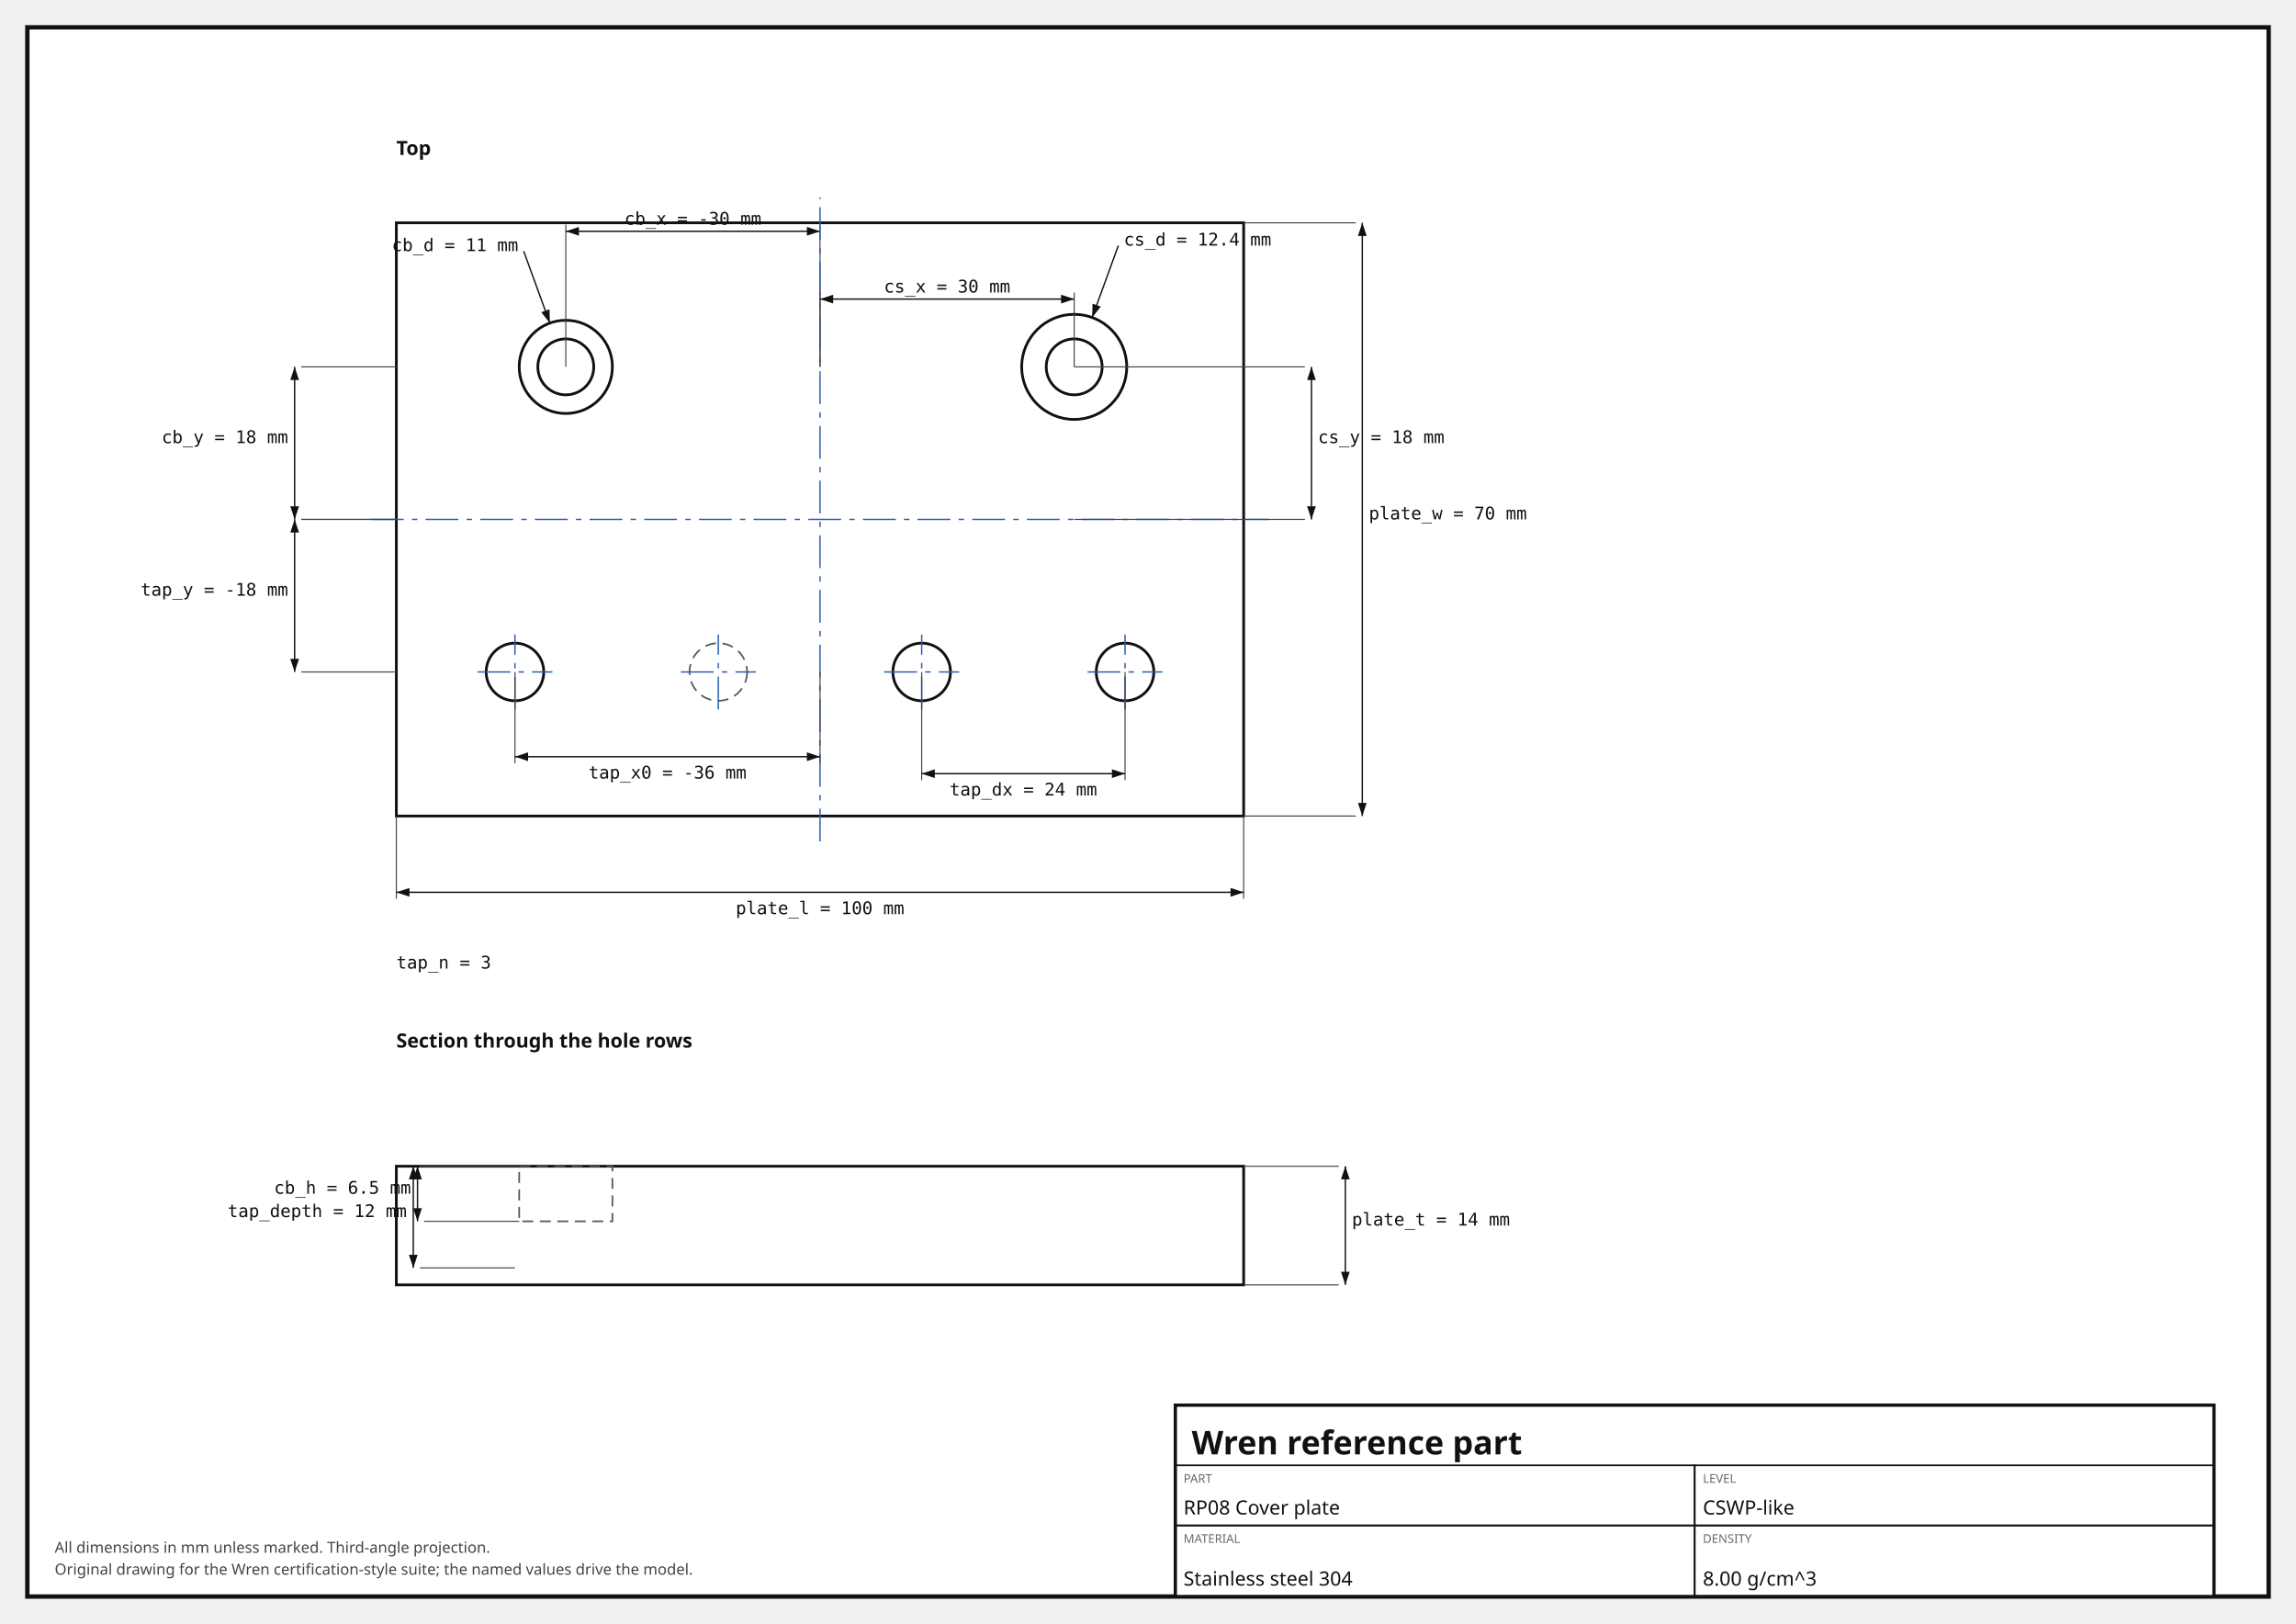
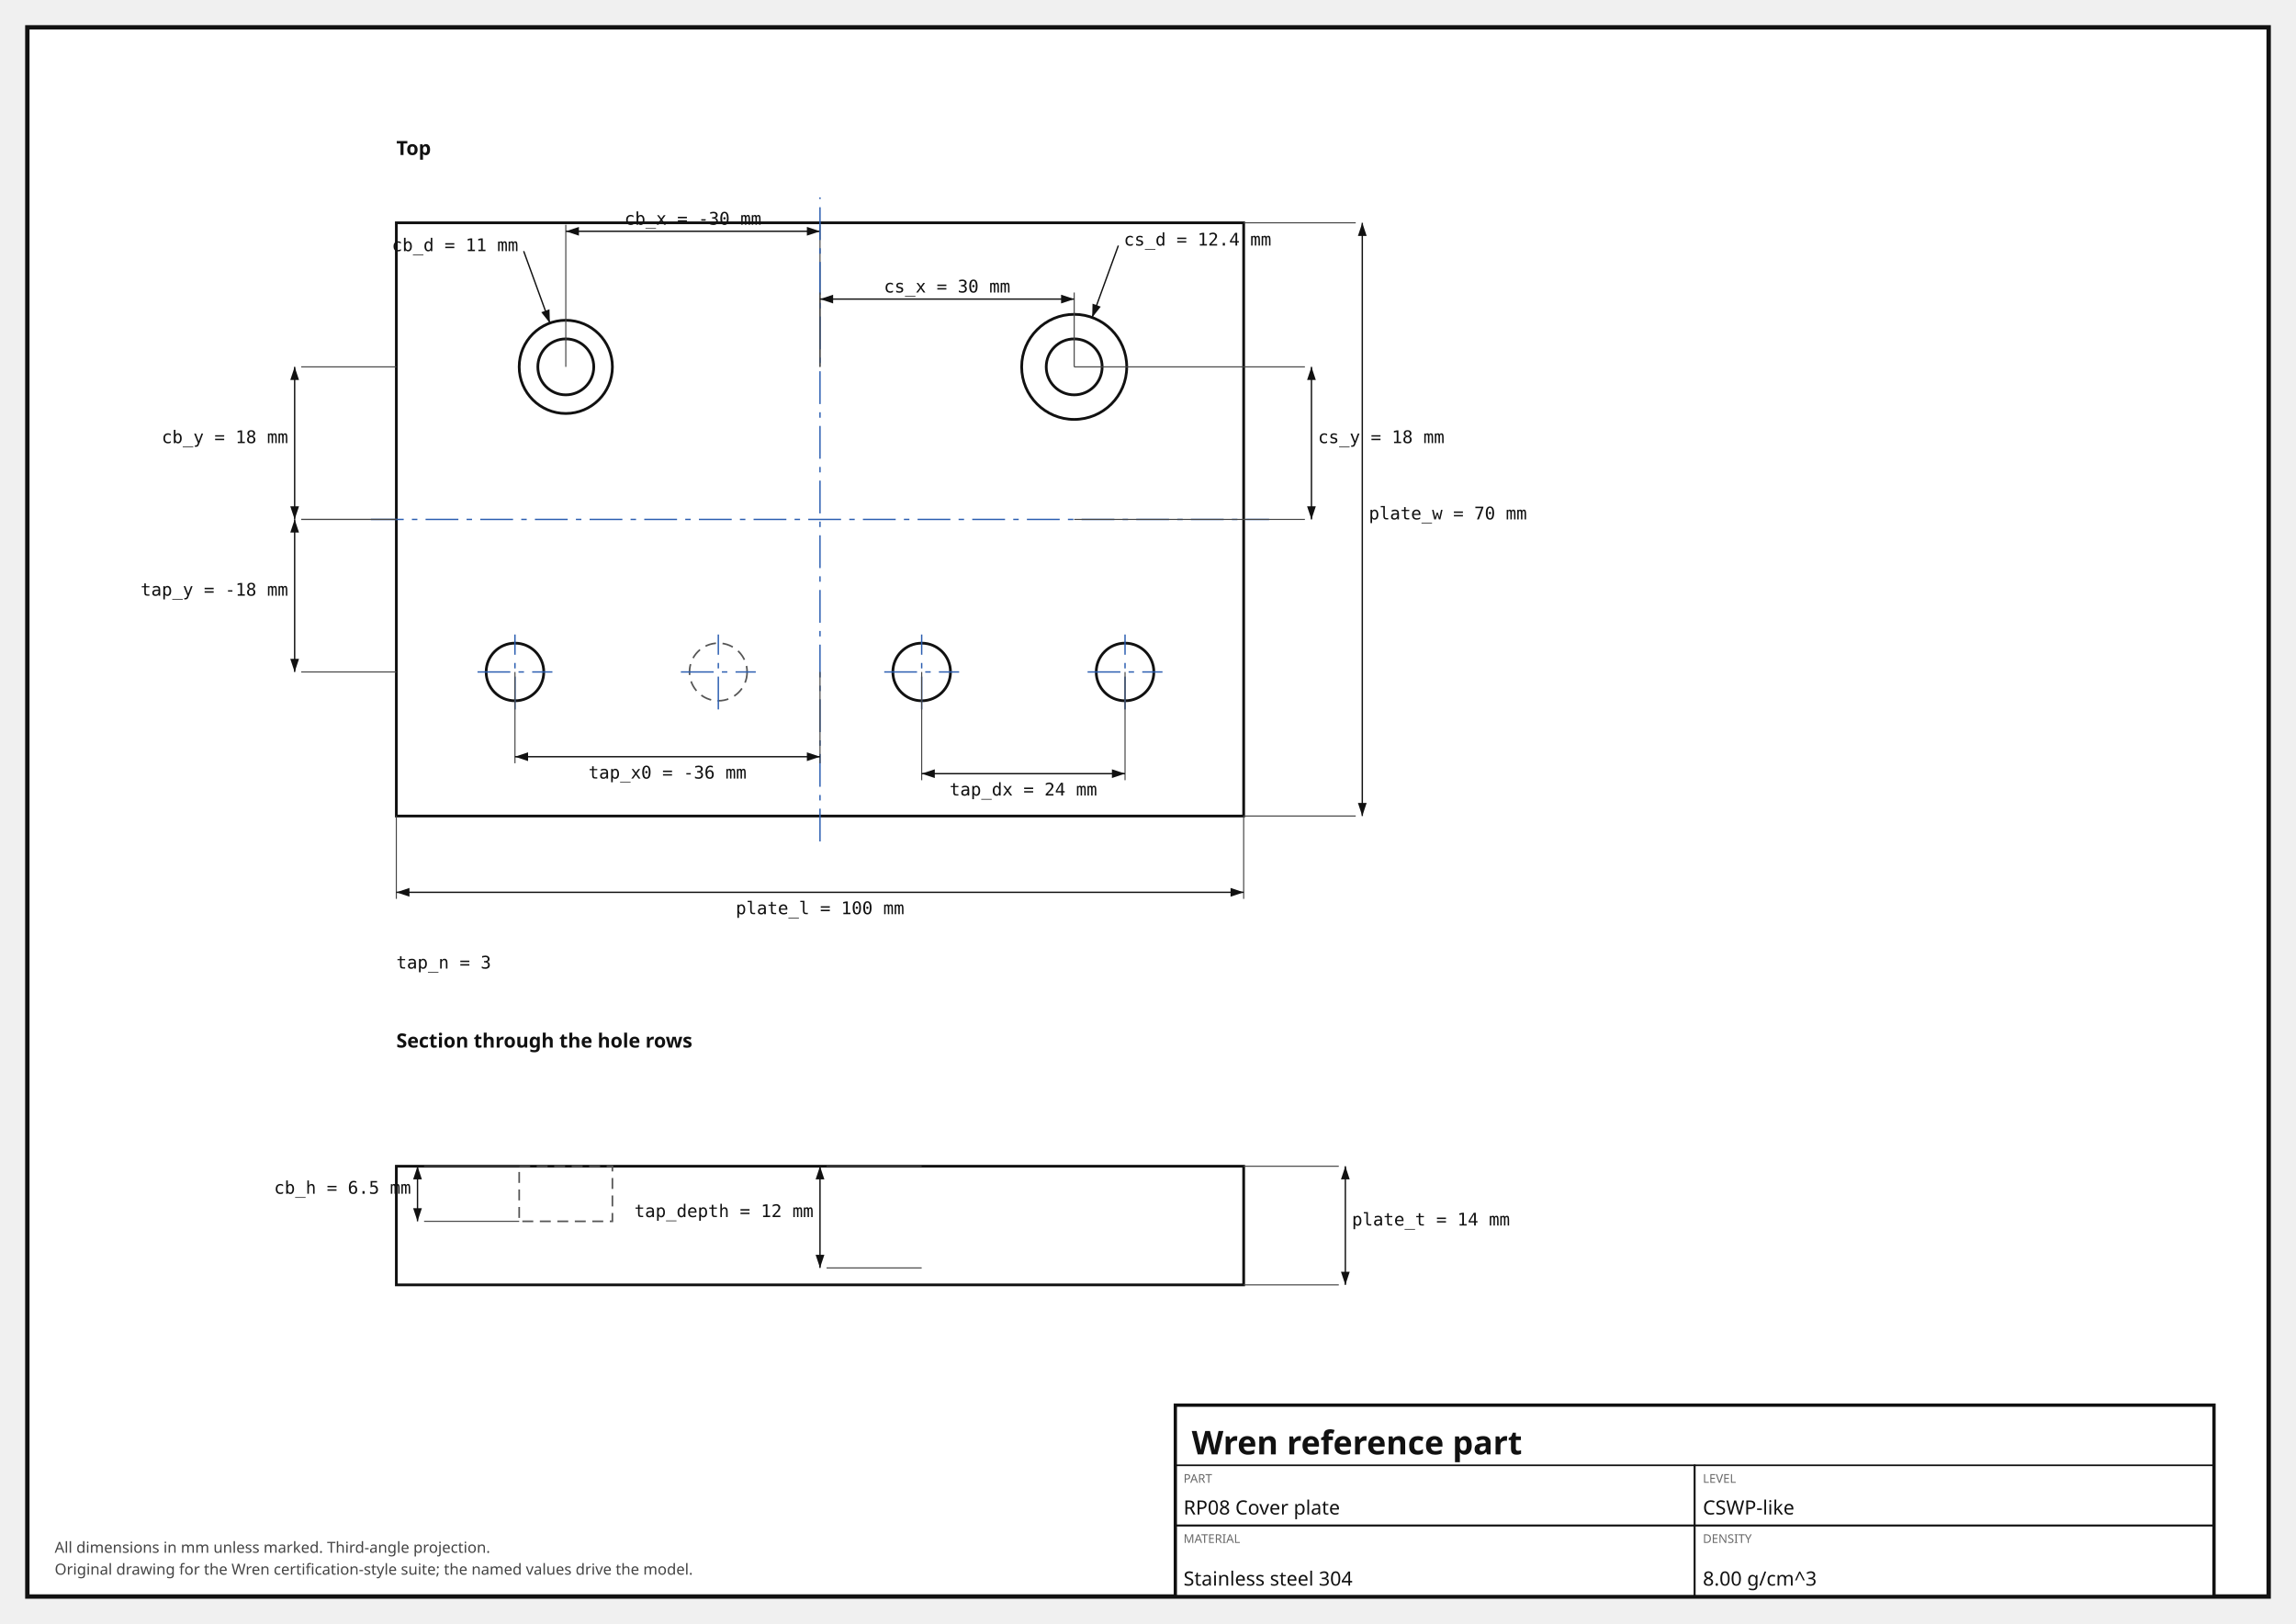
<svg xmlns="http://www.w3.org/2000/svg" viewBox="0 0 420 297" width="420mm" height="297mm" data-part="RP08">
  <rect x="5" y="5" width="410" height="287" fill="#fff" stroke="#111" stroke-width="0.8" />
  <g data-view="Top">
    <text x="72.5" y="28.35" font-size="3.6" font-family="sans-serif" font-weight="bold" fill="#111">Top</text>
    <rect x="72.5" y="40.75" width="155" height="108.5" stroke="#111" stroke-width="0.5" fill="none" />
    <circle cx="103.5" cy="67.1" r="5.115" stroke="#111" stroke-width="0.5" fill="none" />
    <circle cx="103.5" cy="67.1" r="8.525" stroke="#111" stroke-width="0.5" fill="none" />
    <circle cx="196.5" cy="67.1" r="5.115" stroke="#111" stroke-width="0.5" fill="none" />
    <circle cx="196.5" cy="67.1" r="9.61" stroke="#111" stroke-width="0.5" fill="none" />
    <circle cx="94.2" cy="122.9" r="5.27" stroke="#111" stroke-width="0.5" fill="none" />
    <line x1="87.349" y1="122.9" x2="101.051" y2="122.9" stroke="#2a5db0" stroke-width="0.25" stroke-dasharray="6 1.5 1 1.5" fill="none" />
    <line x1="94.2" y1="129.751" x2="94.2" y2="116.049" stroke="#2a5db0" stroke-width="0.25" stroke-dasharray="6 1.5 1 1.5" fill="none" />
    <circle cx="131.4" cy="122.9" r="5.27" stroke="#555" stroke-width="0.3" stroke-dasharray="2 1.2" fill="none" />
    <line x1="124.549" y1="122.9" x2="138.251" y2="122.9" stroke="#2a5db0" stroke-width="0.25" stroke-dasharray="6 1.5 1 1.5" fill="none" />
    <line x1="131.4" y1="129.751" x2="131.4" y2="116.049" stroke="#2a5db0" stroke-width="0.25" stroke-dasharray="6 1.5 1 1.5" fill="none" />
    <circle cx="168.6" cy="122.9" r="5.27" stroke="#111" stroke-width="0.5" fill="none" />
    <line x1="161.749" y1="122.9" x2="175.451" y2="122.9" stroke="#2a5db0" stroke-width="0.25" stroke-dasharray="6 1.5 1 1.5" fill="none" />
    <line x1="168.6" y1="129.751" x2="168.6" y2="116.049" stroke="#2a5db0" stroke-width="0.25" stroke-dasharray="6 1.5 1 1.5" fill="none" />
    <circle cx="205.8" cy="122.9" r="5.27" stroke="#111" stroke-width="0.5" fill="none" />
    <line x1="198.949" y1="122.9" x2="212.651" y2="122.9" stroke="#2a5db0" stroke-width="0.25" stroke-dasharray="6 1.5 1 1.5" fill="none" />
    <line x1="205.8" y1="129.751" x2="205.8" y2="116.049" stroke="#2a5db0" stroke-width="0.25" stroke-dasharray="6 1.5 1 1.5" fill="none" />
    <line x1="72.5" y1="149.25" x2="72.5" y2="164.4" stroke="#444" stroke-width="0.2" />
    <line x1="227.5" y1="149.25" x2="227.5" y2="164.4" stroke="#444" stroke-width="0.2" />
    <line x1="72.5" y1="163.2" x2="227.5" y2="163.2" stroke="#111" stroke-width="0.25" />
    <path d="M72.5 163.2 L74.9 162.4 L74.9 164 Z" fill="#111" />
    <path d="M227.5 163.2 L225.1 164 L225.1 162.4 Z" fill="#111" />
    <text data-dim="plate_l" data-value="100" x="150" y="167.2" text-anchor="middle" font-size="3.2" font-family="monospace" fill="#111">plate_l = 100 mm</text>
    <line x1="227.5" y1="149.25" x2="248" y2="149.25" stroke="#444" stroke-width="0.2" />
    <line x1="227.5" y1="40.75" x2="248" y2="40.75" stroke="#444" stroke-width="0.2" />
    <line x1="249.2" y1="149.25" x2="249.2" y2="40.75" stroke="#111" stroke-width="0.25" />
    <path d="M249.2 149.25 L248.4 146.85 L250 146.85 Z" fill="#111" />
    <path d="M249.2 40.75 L250 43.15 L248.4 43.15 Z" fill="#111" />
    <text data-dim="plate_w" data-value="70" x="250.4" y="95" text-anchor="start" font-size="3.2" font-family="monospace" fill="#111">plate_w = 70 mm</text>
    <line x1="150" y1="67.1" x2="150" y2="41.1" stroke="#444" stroke-width="0.2" />
    <line x1="103.5" y1="67.1" x2="103.5" y2="41.1" stroke="#444" stroke-width="0.2" />
    <line x1="103.5" y1="42.3" x2="150" y2="42.3" stroke="#111" stroke-width="0.25" />
    <path d="M103.5 42.3 L105.9 41.5 L105.9 43.1 Z" fill="#111" />
    <path d="M150 42.3 L147.6 43.1 L147.6 41.5 Z" fill="#111" />
    <text data-dim="cb_x" data-value="-30" x="126.75" y="41.1" text-anchor="middle" font-size="3.2" font-family="monospace" fill="#111">cb_x = -30 mm</text>
    <line x1="72.5" y1="95" x2="55.1" y2="95" stroke="#444" stroke-width="0.2" />
    <line x1="72.5" y1="67.1" x2="55.1" y2="67.1" stroke="#444" stroke-width="0.2" />
    <line x1="53.9" y1="95" x2="53.9" y2="67.1" stroke="#111" stroke-width="0.25" />
    <path d="M53.9 95 L53.1 92.6 L54.7 92.6 Z" fill="#111" />
    <path d="M53.9 67.1 L54.7 69.5 L53.1 69.5 Z" fill="#111" />
    <text data-dim="cb_y" data-value="18" x="52.7" y="81.05" text-anchor="end" font-size="3.2" font-family="monospace" fill="#111">cb_y = 18 mm</text>
    <line x1="100.584" y1="59.089" x2="95.796" y2="45.933" stroke="#111" stroke-width="0.25" />
    <path d="M100.584 59.089 L99.012 57.107 L100.515 56.56 Z" fill="#111" />
    <text data-dim="cb_d" data-value="11" x="94.796" y="45.933" text-anchor="end" font-size="3.2" font-family="monospace" fill="#111">cb_d = 11 mm</text>
    <line x1="150" y1="153.9" x2="150" y2="36.1" stroke="#2a5db0" stroke-width="0.25" stroke-dasharray="6 1.5 1 1.5" fill="none" />
    <line x1="67.85" y1="95" x2="232.15" y2="95" stroke="#2a5db0" stroke-width="0.25" stroke-dasharray="6 1.5 1 1.5" fill="none" />
    <line x1="150" y1="67.1" x2="150" y2="53.5" stroke="#444" stroke-width="0.2" />
    <line x1="196.5" y1="67.1" x2="196.5" y2="53.5" stroke="#444" stroke-width="0.2" />
    <line x1="150" y1="54.7" x2="196.5" y2="54.7" stroke="#111" stroke-width="0.25" />
    <path d="M150 54.7 L152.4 53.9 L152.4 55.5 Z" fill="#111" />
    <path d="M196.5 54.7 L194.1 55.5 L194.1 53.9 Z" fill="#111" />
    <text data-dim="cs_x" data-value="30" x="173.25" y="53.5" text-anchor="middle" font-size="3.2" font-family="monospace" fill="#111">cs_x = 30 mm</text>
    <line x1="196.5" y1="95" x2="238.7" y2="95" stroke="#444" stroke-width="0.2" />
    <line x1="196.5" y1="67.1" x2="238.7" y2="67.1" stroke="#444" stroke-width="0.2" />
    <line x1="239.9" y1="95" x2="239.9" y2="67.1" stroke="#111" stroke-width="0.25" />
    <path d="M239.9 95 L239.1 92.6 L240.7 92.6 Z" fill="#111" />
    <path d="M239.9 67.1 L240.7 69.5 L239.1 69.5 Z" fill="#111" />
    <text data-dim="cs_y" data-value="18" x="241.1" y="81.05" text-anchor="start" font-size="3.2" font-family="monospace" fill="#111">cs_y = 18 mm</text>
    <line x1="199.787" y1="58.07" x2="204.575" y2="44.914" stroke="#111" stroke-width="0.25" />
    <path d="M199.787 58.07 L199.856 55.541 L201.359 56.088 Z" fill="#111" />
    <text data-dim="cs_d" data-value="12.4" x="205.575" y="44.914" text-anchor="start" font-size="3.2" font-family="monospace" fill="#111">cs_d = 12.4 mm</text>
    <line x1="150" y1="122.9" x2="150" y2="139.6" stroke="#444" stroke-width="0.2" />
    <line x1="94.2" y1="122.9" x2="94.2" y2="139.6" stroke="#444" stroke-width="0.2" />
    <line x1="94.2" y1="138.4" x2="150" y2="138.4" stroke="#111" stroke-width="0.25" />
    <path d="M94.2 138.4 L96.6 137.6 L96.6 139.2 Z" fill="#111" />
    <path d="M150 138.4 L147.6 139.2 L147.6 137.6 Z" fill="#111" />
    <text data-dim="tap_x0" data-value="-36" x="122.1" y="142.4" text-anchor="middle" font-size="3.2" font-family="monospace" fill="#111">tap_x0 = -36 mm</text>
    <line x1="168.6" y1="122.9" x2="168.6" y2="142.7" stroke="#444" stroke-width="0.2" />
    <line x1="205.8" y1="122.9" x2="205.8" y2="142.7" stroke="#444" stroke-width="0.2" />
    <line x1="168.6" y1="141.5" x2="205.8" y2="141.5" stroke="#111" stroke-width="0.25" />
    <path d="M168.6 141.5 L171 140.7 L171 142.3 Z" fill="#111" />
    <path d="M205.8 141.5 L203.4 142.3 L203.4 140.7 Z" fill="#111" />
    <text data-dim="tap_dx" data-value="24" x="187.2" y="145.5" text-anchor="middle" font-size="3.2" font-family="monospace" fill="#111">tap_dx = 24 mm</text>
    <line x1="72.5" y1="95" x2="55.1" y2="95" stroke="#444" stroke-width="0.2" />
    <line x1="72.5" y1="122.9" x2="55.1" y2="122.9" stroke="#444" stroke-width="0.2" />
    <line x1="53.9" y1="122.9" x2="53.9" y2="95" stroke="#111" stroke-width="0.25" />
    <path d="M53.9 122.9 L53.1 120.5 L54.7 120.5 Z" fill="#111" />
    <path d="M53.9 95 L54.7 97.4 L53.1 97.4 Z" fill="#111" />
    <text data-dim="tap_y" data-value="-18" x="52.7" y="108.95" text-anchor="end" font-size="3.2" font-family="monospace" fill="#111">tap_y = -18 mm</text>
    <text data-dim="tap_n" data-value="3" x="72.5" y="177.15" text-anchor="start" font-size="3.2" font-family="monospace" fill="#111">tap_n = 3</text>
  </g>
  <g data-view="Front (section)">
    <text x="72.5" y="191.6" font-size="3.6" font-family="sans-serif" font-weight="bold" fill="#111">Section through the hole rows</text>
    <rect x="72.5" y="213.3" width="155" height="21.7" stroke="#111" stroke-width="0.5" fill="none" />
    <rect x="94.975" y="213.3" width="17.05" height="10.075" stroke="#555" stroke-width="0.3" stroke-dasharray="2 1.2" fill="none" />
    <line x1="227.5" y1="235" x2="244.9" y2="235" stroke="#444" stroke-width="0.2" />
    <line x1="227.5" y1="213.3" x2="244.9" y2="213.3" stroke="#444" stroke-width="0.2" />
    <line x1="246.1" y1="235" x2="246.1" y2="213.3" stroke="#111" stroke-width="0.25" />
    <path d="M246.1 235 L245.3 232.6 L246.9 232.6 Z" fill="#111" />
    <path d="M246.1 213.3 L246.9 215.7 L245.3 215.7 Z" fill="#111" />
    <text data-dim="plate_t" data-value="14" x="247.3" y="224.15" text-anchor="start" font-size="3.2" font-family="monospace" fill="#111">plate_t = 14 mm</text>
    <line x1="94.975" y1="223.375" x2="77.575" y2="223.375" stroke="#444" stroke-width="0.2" />
    <line x1="94.975" y1="213.3" x2="77.575" y2="213.3" stroke="#444" stroke-width="0.2" />
    <line x1="76.375" y1="223.375" x2="76.375" y2="213.3" stroke="#111" stroke-width="0.25" />
    <path d="M76.375 223.375 L75.575 220.975 L77.175 220.975 Z" fill="#111" />
    <path d="M76.375 213.3 L77.175 215.7 L75.575 215.7 Z" fill="#111" />
    <text data-dim="cb_h" data-value="6.5" x="75.175" y="218.338" text-anchor="end" font-size="3.2" font-family="monospace" fill="#111">cb_h = 6.5 mm</text>
-     <line x1="94.2" y1="231.9" x2="76.8" y2="231.9" stroke="#444" stroke-width="0.2" />
-     <line x1="94.2" y1="213.3" x2="76.8" y2="213.3" stroke="#444" stroke-width="0.2" />
-     <line x1="75.6" y1="231.9" x2="75.6" y2="213.3" stroke="#111" stroke-width="0.25" />
-     <path d="M75.6 231.9 L74.8 229.5 L76.4 229.5 Z" fill="#111" />
-     <path d="M75.6 213.3 L76.4 215.7 L74.8 215.7 Z" fill="#111" />
-     <text data-dim="tap_depth" data-value="12" x="74.4" y="222.6" text-anchor="end" font-size="3.2" font-family="monospace" fill="#111">tap_depth = 12 mm</text>
+     <line x1="168.6" y1="231.9" x2="151.2" y2="231.9" stroke="#444" stroke-width="0.2" />
+     <line x1="168.6" y1="213.3" x2="151.2" y2="213.3" stroke="#444" stroke-width="0.2" />
+     <line x1="150" y1="231.9" x2="150" y2="213.3" stroke="#111" stroke-width="0.25" />
+     <path d="M150 231.9 L149.2 229.5 L150.8 229.5 Z" fill="#111" />
+     <path d="M150 213.3 L150.8 215.7 L149.2 215.7 Z" fill="#111" />
+     <text data-dim="tap_depth" data-value="12" x="148.8" y="222.6" text-anchor="end" font-size="3.2" font-family="monospace" fill="#111">tap_depth = 12 mm</text>
  </g>
  <rect x="215" y="257" width="190" height="35" fill="#fff" stroke="#111" stroke-width="0.6" />
  <text x="218" y="266" font-size="6" font-family="sans-serif" font-weight="bold" fill="#111">Wren reference part</text>
  <rect x="215" y="268" width="95" height="11" fill="none" stroke="#111" stroke-width="0.3" />
  <text x="216.5" y="271.2" font-size="2.2" font-family="sans-serif" fill="#666">PART</text>
  <text x="216.5" y="277" font-size="3.6" font-family="sans-serif" fill="#111">RP08  Cover plate</text>
  <rect x="310" y="268" width="95" height="11" fill="none" stroke="#111" stroke-width="0.3" />
  <text x="311.5" y="271.2" font-size="2.2" font-family="sans-serif" fill="#666">LEVEL</text>
  <text x="311.5" y="277" font-size="3.6" font-family="sans-serif" fill="#111">CSWP-like</text>
  <rect x="215" y="279" width="95" height="13" fill="none" stroke="#111" stroke-width="0.3" />
  <text x="216.5" y="282.2" font-size="2.2" font-family="sans-serif" fill="#666">MATERIAL</text>
  <text x="216.5" y="290" font-size="3.6" font-family="sans-serif" fill="#111">Stainless steel 304</text>
  <rect x="310" y="279" width="95" height="13" fill="none" stroke="#111" stroke-width="0.3" />
  <text x="311.5" y="282.2" font-size="2.2" font-family="sans-serif" fill="#666">DENSITY</text>
  <text x="311.5" y="290" font-size="3.6" font-family="sans-serif" fill="#111">8.00 g/cm^3</text>
  <text x="10" y="284" font-size="2.8" font-family="sans-serif" fill="#444">All dimensions in mm unless marked. Third-angle projection.</text>
  <text x="10" y="288" font-size="2.8" font-family="sans-serif" fill="#444">Original drawing for the Wren certification-style suite; the named values drive the model.</text>
</svg>
